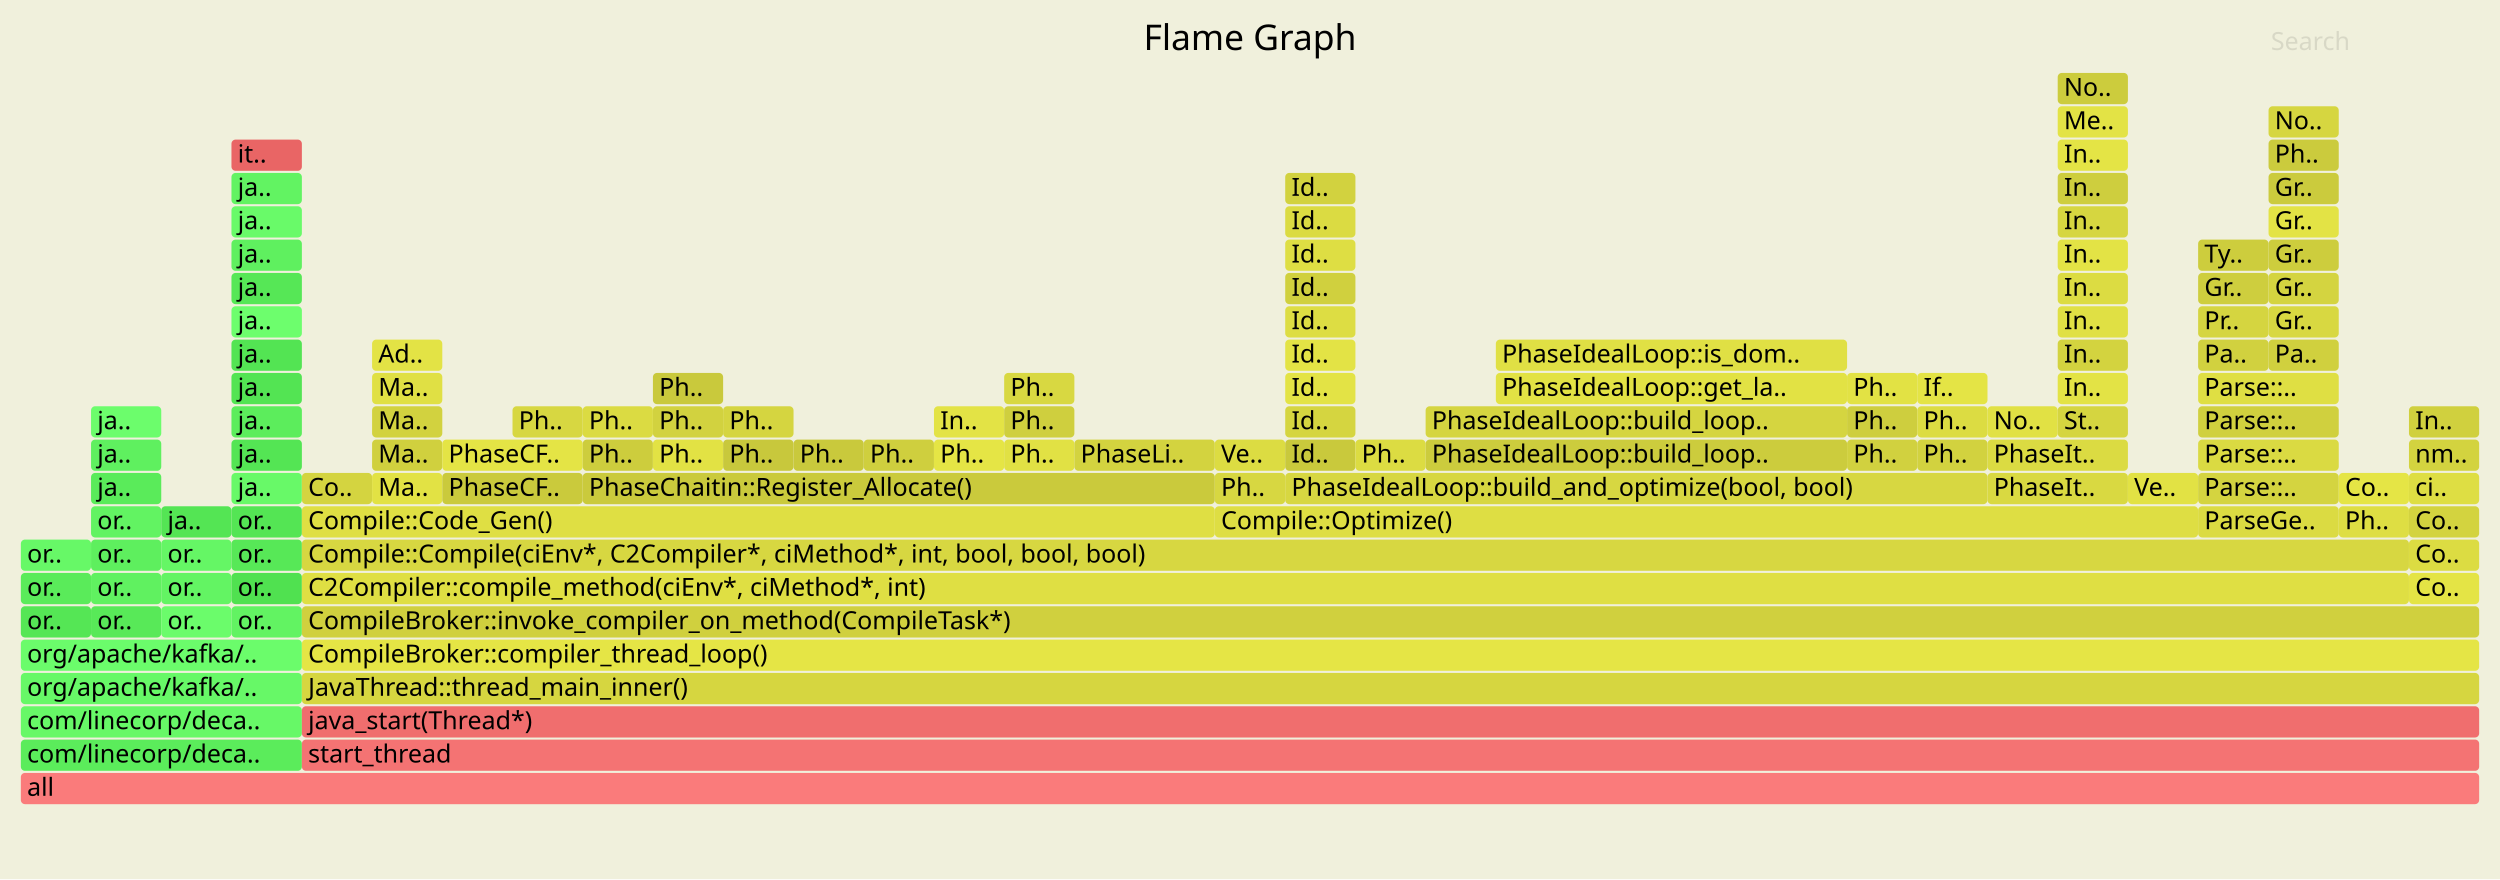
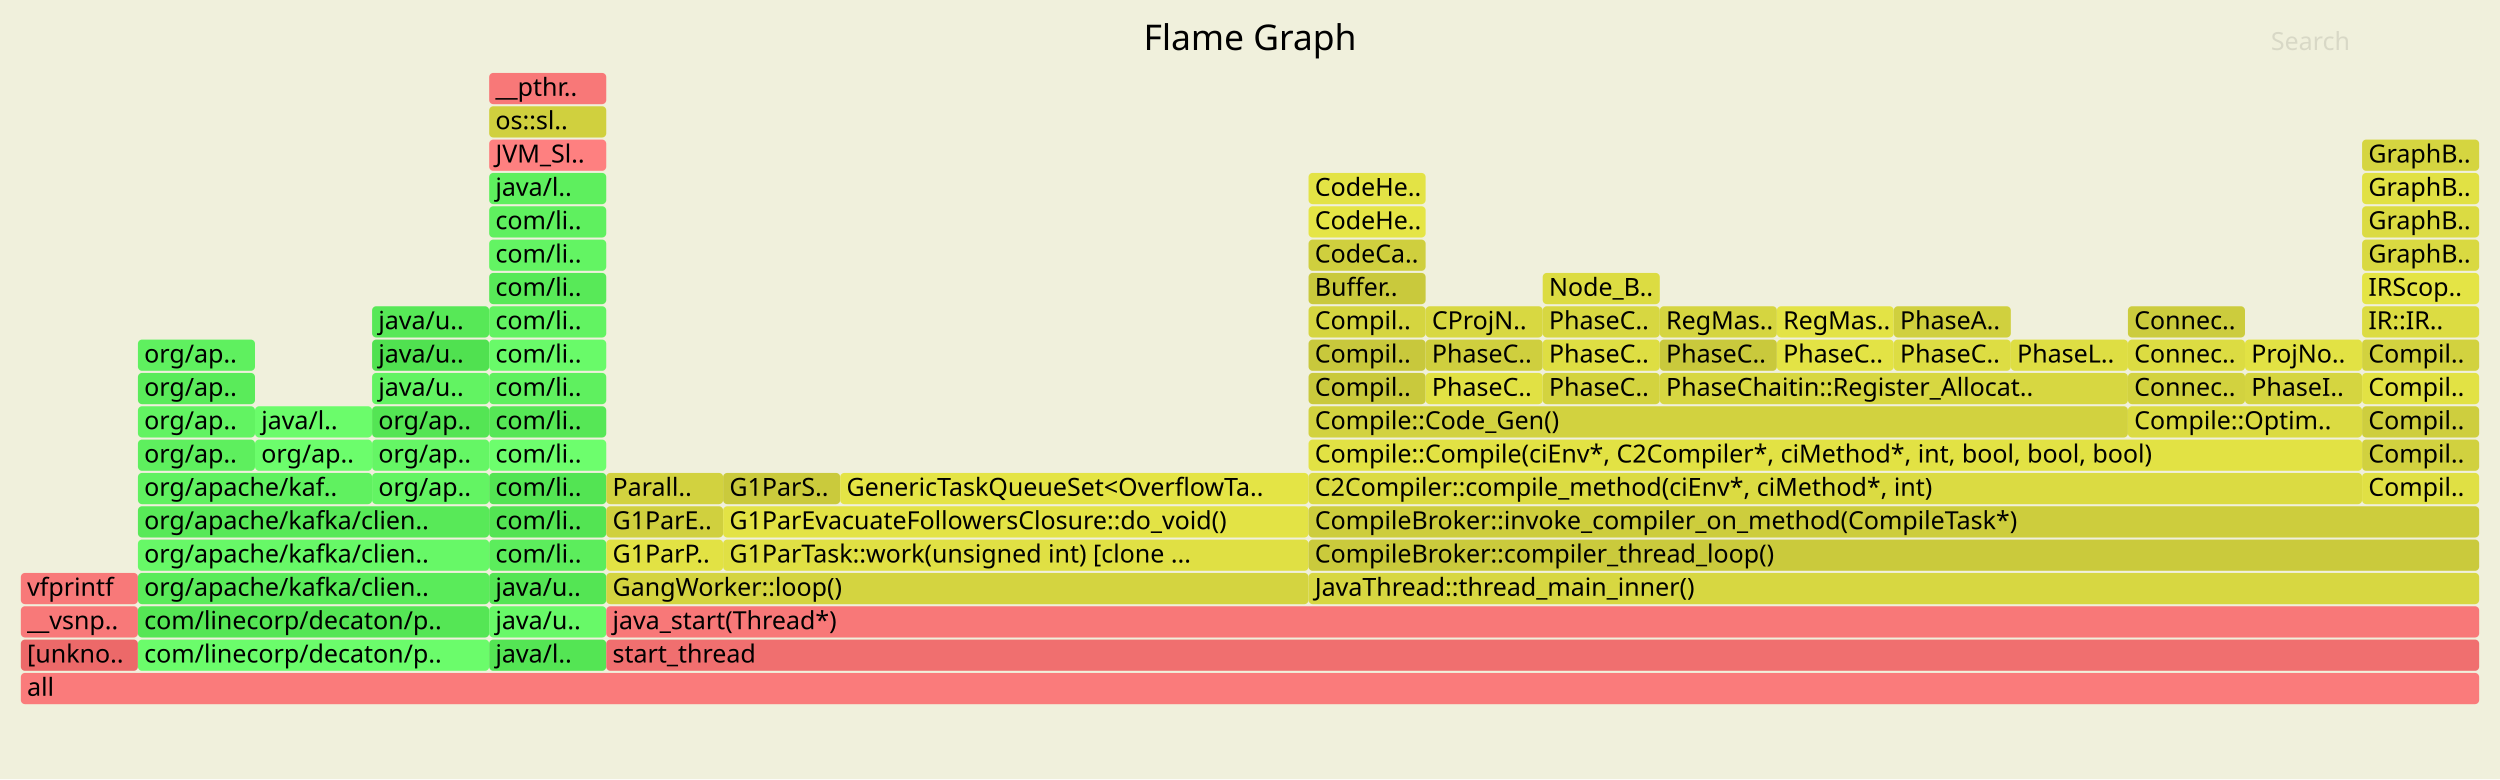
- <svg xmlns="http://www.w3.org/2000/svg" version="1.1" width="1200" height="422" viewBox="0 0 1200 422">
+ <svg xmlns="http://www.w3.org/2000/svg" version="1.1" width="1200" height="374" viewBox="0 0 1200 374">
  <style type="text/css">
	text { font-family:Verdana; font-size:12px; fill:rgb(0,0,0); }
	#search { opacity:0.1; cursor:pointer; }
	#search:hover, #search.show { opacity:1; }
	#subtitle { text-anchor:middle; font-color:rgb(160,160,160); }
	#title { text-anchor:middle; font-size:17px}
	#unzoom { cursor:pointer; }
	#frames &gt; *:hover { stroke:black; stroke-width:0.5; cursor:pointer; }
	.hide { display:none; }
	.parent { opacity:0.5; }
</style>
  <rect x="0" y="0" width="100%" height="100%" fill="rgb(240,240,220)" />
  <text id="title" x="600" y="24">Flame Graph</text>
-   <text id="details" x="10" y="405"> </text>
+   <text id="details" x="10" y="357"> </text>
  <text id="unzoom" x="10" y="24" class="hide">Reset Zoom</text>
  <text id="search" x="1090" y="24">Search</text>
-   <text id="matched" x="1090" y="405"> </text>
+   <text id="matched" x="1090" y="357"> </text>
  <g id="frames">
    <g>
-       <rect x="10.0" y="371.0" width="1180.0" height="15" fill="#fa7b7b" rx="2" ry="2" />
-       <text x="13.0" y="382.0">all</text>
-     </g>
-     <g>
-       <rect x="10.0" y="355.0" width="134.9" height="15" fill="#5bec5b" rx="2" ry="2" />
-       <text x="13.0" y="366.0">com/linecorp/deca..</text>
-     </g>
-     <g>
-       <rect x="10.0" y="339.0" width="134.9" height="15" fill="#67f867" rx="2" ry="2" />
-       <text x="13.0" y="350.0">com/linecorp/deca..</text>
-     </g>
-     <g>
-       <rect x="10.0" y="323.0" width="134.9" height="15" fill="#67f867" rx="2" ry="2" />
-       <text x="13.0" y="334.0">org/apache/kafka/..</text>
-     </g>
-     <g>
-       <rect x="10.0" y="307.0" width="134.9" height="15" fill="#6bfc6b" rx="2" ry="2" />
-       <text x="13.0" y="318.0">org/apache/kafka/..</text>
-     </g>
-     <g>
-       <rect x="10.0" y="291.0" width="33.7" height="15" fill="#55e655" rx="2" ry="2" />
-       <text x="13.0" y="302.0">or..</text>
-     </g>
-     <g>
-       <rect x="10.0" y="275.0" width="33.7" height="15" fill="#5aeb5a" rx="2" ry="2" />
-       <text x="13.0" y="286.0">or..</text>
-     </g>
-     <g>
-       <rect x="10.0" y="259.0" width="33.7" height="15" fill="#67f867" rx="2" ry="2" />
-       <text x="13.0" y="270.0">or..</text>
-     </g>
-     <g>
-       <rect x="43.7" y="291.0" width="33.7" height="15" fill="#58e958" rx="2" ry="2" />
-       <text x="46.7" y="302.0">or..</text>
-     </g>
-     <g>
-       <rect x="43.7" y="275.0" width="33.7" height="15" fill="#60f160" rx="2" ry="2" />
-       <text x="46.7" y="286.0">or..</text>
-     </g>
-     <g>
-       <rect x="43.7" y="259.0" width="33.7" height="15" fill="#5eef5e" rx="2" ry="2" />
-       <text x="46.7" y="270.0">or..</text>
-     </g>
-     <g>
-       <rect x="43.7" y="243.0" width="33.7" height="15" fill="#62f362" rx="2" ry="2" />
-       <text x="46.7" y="254.0">or..</text>
-     </g>
-     <g>
-       <rect x="43.7" y="227.0" width="33.7" height="15" fill="#5aeb5a" rx="2" ry="2" />
-       <text x="46.7" y="238.0">ja..</text>
-     </g>
-     <g>
-       <rect x="43.7" y="211.0" width="33.7" height="15" fill="#5ff05f" rx="2" ry="2" />
-       <text x="46.7" y="222.0">ja..</text>
-     </g>
-     <g>
-       <rect x="43.7" y="195.0" width="33.7" height="15" fill="#6cfd6c" rx="2" ry="2" />
-       <text x="46.7" y="206.0">ja..</text>
-     </g>
-     <g>
-       <rect x="77.4" y="291.0" width="33.7" height="15" fill="#6bfc6b" rx="2" ry="2" />
-       <text x="80.4" y="302.0">or..</text>
-     </g>
-     <g>
-       <rect x="77.4" y="275.0" width="33.7" height="15" fill="#63f463" rx="2" ry="2" />
-       <text x="80.4" y="286.0">or..</text>
-     </g>
-     <g>
-       <rect x="77.4" y="259.0" width="33.7" height="15" fill="#65f665" rx="2" ry="2" />
-       <text x="80.4" y="270.0">or..</text>
-     </g>
-     <g>
-       <rect x="77.4" y="243.0" width="33.7" height="15" fill="#54e554" rx="2" ry="2" />
-       <text x="80.4" y="254.0">ja..</text>
-     </g>
-     <g>
-       <rect x="111.1" y="291.0" width="33.8" height="15" fill="#62f362" rx="2" ry="2" />
-       <text x="114.1" y="302.0">or..</text>
-     </g>
-     <g>
-       <rect x="111.1" y="275.0" width="33.8" height="15" fill="#50e150" rx="2" ry="2" />
-       <text x="114.1" y="286.0">or..</text>
-     </g>
-     <g>
-       <rect x="111.1" y="259.0" width="33.8" height="15" fill="#57e857" rx="2" ry="2" />
-       <text x="114.1" y="270.0">or..</text>
-     </g>
-     <g>
-       <rect x="111.1" y="243.0" width="33.8" height="15" fill="#54e554" rx="2" ry="2" />
-       <text x="114.1" y="254.0">or..</text>
-     </g>
-     <g>
-       <rect x="111.1" y="227.0" width="33.8" height="15" fill="#68f968" rx="2" ry="2" />
-       <text x="114.1" y="238.0">ja..</text>
-     </g>
-     <g>
-       <rect x="111.1" y="211.0" width="33.8" height="15" fill="#54e554" rx="2" ry="2" />
-       <text x="114.1" y="222.0">ja..</text>
-     </g>
-     <g>
-       <rect x="111.1" y="195.0" width="33.8" height="15" fill="#5ced5c" rx="2" ry="2" />
-       <text x="114.1" y="206.0">ja..</text>
-     </g>
-     <g>
-       <rect x="111.1" y="179.0" width="33.8" height="15" fill="#53e453" rx="2" ry="2" />
-       <text x="114.1" y="190.0">ja..</text>
-     </g>
-     <g>
-       <rect x="111.1" y="163.0" width="33.8" height="15" fill="#53e453" rx="2" ry="2" />
-       <text x="114.1" y="174.0">ja..</text>
-     </g>
-     <g>
-       <rect x="111.1" y="147.0" width="33.8" height="15" fill="#6dfe6d" rx="2" ry="2" />
-       <text x="114.1" y="158.0">ja..</text>
-     </g>
-     <g>
-       <rect x="111.1" y="131.0" width="33.8" height="15" fill="#56e756" rx="2" ry="2" />
-       <text x="114.1" y="142.0">ja..</text>
-     </g>
-     <g>
-       <rect x="111.1" y="115.0" width="33.8" height="15" fill="#5ff05f" rx="2" ry="2" />
-       <text x="114.1" y="126.0">ja..</text>
-     </g>
-     <g>
-       <rect x="111.1" y="99.0" width="33.8" height="15" fill="#69fa69" rx="2" ry="2" />
-       <text x="114.1" y="110.0">ja..</text>
-     </g>
-     <g>
-       <rect x="111.1" y="83.0" width="33.8" height="15" fill="#62f362" rx="2" ry="2" />
-       <text x="114.1" y="94.0">ja..</text>
-     </g>
-     <g>
-       <rect x="111.1" y="67.0" width="33.8" height="15" fill="#e96565" rx="2" ry="2" />
-       <text x="114.1" y="78.0">it..</text>
-     </g>
-     <g>
-       <rect x="144.9" y="355.0" width="1045.1" height="15" fill="#f47373" rx="2" ry="2" />
-       <text x="147.9" y="366.0">start_thread</text>
-     </g>
-     <g>
-       <rect x="144.9" y="339.0" width="1045.1" height="15" fill="#f06e6e" rx="2" ry="2" />
-       <text x="147.9" y="350.0">java_start(Thread*)</text>
-     </g>
-     <g>
-       <rect x="144.9" y="323.0" width="1045.1" height="15" fill="#d6d640" rx="2" ry="2" />
-       <text x="147.9" y="334.0">JavaThread::thread_main_inner()</text>
-     </g>
-     <g>
-       <rect x="144.9" y="307.0" width="1045.1" height="15" fill="#e5e545" rx="2" ry="2" />
-       <text x="147.9" y="318.0">CompileBroker::compiler_thread_loop()</text>
-     </g>
-     <g>
-       <rect x="144.9" y="291.0" width="1045.1" height="15" fill="#d0d03e" rx="2" ry="2" />
-       <text x="147.9" y="302.0">CompileBroker::invoke_compiler_on_method(CompileTask*)</text>
-     </g>
-     <g>
-       <rect x="144.9" y="275.0" width="1011.4" height="15" fill="#dfdf43" rx="2" ry="2" />
-       <text x="147.9" y="286.0">C2Compiler::compile_method(ciEnv*, ciMethod*, int)</text>
-     </g>
-     <g>
-       <rect x="144.9" y="259.0" width="1011.4" height="15" fill="#d7d741" rx="2" ry="2" />
-       <text x="147.9" y="270.0">Compile::Compile(ciEnv*, C2Compiler*, ciMethod*, int, bool, bool, bool)</text>
-     </g>
-     <g>
-       <rect x="144.9" y="243.0" width="438.2" height="15" fill="#dfdf43" rx="2" ry="2" />
-       <text x="147.9" y="254.0">Compile::Code_Gen()</text>
-     </g>
-     <g>
-       <rect x="144.9" y="227.0" width="33.7" height="15" fill="#d4d440" rx="2" ry="2" />
-       <text x="147.9" y="238.0">Co..</text>
-     </g>
-     <g>
-       <rect x="178.6" y="227.0" width="33.7" height="15" fill="#e2e244" rx="2" ry="2" />
-       <text x="181.6" y="238.0">Ma..</text>
-     </g>
-     <g>
-       <rect x="178.6" y="211.0" width="33.7" height="15" fill="#d0d03e" rx="2" ry="2" />
-       <text x="181.6" y="222.0">Ma..</text>
-     </g>
-     <g>
-       <rect x="178.6" y="195.0" width="33.7" height="15" fill="#d2d23f" rx="2" ry="2" />
-       <text x="181.6" y="206.0">Ma..</text>
-     </g>
-     <g>
-       <rect x="178.6" y="179.0" width="33.7" height="15" fill="#e0e044" rx="2" ry="2" />
-       <text x="181.6" y="190.0">Ma..</text>
-     </g>
-     <g>
-       <rect x="178.6" y="163.0" width="33.7" height="15" fill="#e3e345" rx="2" ry="2" />
-       <text x="181.6" y="174.0">Ad..</text>
-     </g>
-     <g>
-       <rect x="212.3" y="227.0" width="67.4" height="15" fill="#caca3c" rx="2" ry="2" />
-       <text x="215.3" y="238.0">PhaseCF..</text>
-     </g>
-     <g>
-       <rect x="212.3" y="211.0" width="67.4" height="15" fill="#e4e445" rx="2" ry="2" />
-       <text x="215.3" y="222.0">PhaseCF..</text>
-     </g>
-     <g>
-       <rect x="246.0" y="195.0" width="33.7" height="15" fill="#d7d741" rx="2" ry="2" />
-       <text x="249.0" y="206.0">Ph..</text>
-     </g>
-     <g>
-       <rect x="279.7" y="227.0" width="303.4" height="15" fill="#caca3c" rx="2" ry="2" />
-       <text x="282.7" y="238.0">PhaseChaitin::Register_Allocate()</text>
-     </g>
-     <g>
-       <rect x="279.7" y="211.0" width="33.7" height="15" fill="#cdcd3d" rx="2" ry="2" />
-       <text x="282.7" y="222.0">Ph..</text>
-     </g>
-     <g>
-       <rect x="279.7" y="195.0" width="33.7" height="15" fill="#dbdb42" rx="2" ry="2" />
-       <text x="282.7" y="206.0">Ph..</text>
-     </g>
-     <g>
-       <rect x="313.4" y="211.0" width="33.7" height="15" fill="#e2e244" rx="2" ry="2" />
-       <text x="316.4" y="222.0">Ph..</text>
-     </g>
-     <g>
-       <rect x="313.4" y="195.0" width="33.7" height="15" fill="#d2d23f" rx="2" ry="2" />
-       <text x="316.4" y="206.0">Ph..</text>
-     </g>
-     <g>
-       <rect x="313.4" y="179.0" width="33.7" height="15" fill="#c9c93c" rx="2" ry="2" />
-       <text x="316.4" y="190.0">Ph..</text>
-     </g>
-     <g>
-       <rect x="347.1" y="211.0" width="33.8" height="15" fill="#c8c83c" rx="2" ry="2" />
-       <text x="350.1" y="222.0">Ph..</text>
-     </g>
-     <g>
-       <rect x="347.1" y="195.0" width="33.8" height="15" fill="#d5d540" rx="2" ry="2" />
-       <text x="350.1" y="206.0">Ph..</text>
-     </g>
-     <g>
-       <rect x="380.9" y="211.0" width="33.7" height="15" fill="#c9c93c" rx="2" ry="2" />
-       <text x="383.9" y="222.0">Ph..</text>
-     </g>
-     <g>
-       <rect x="414.6" y="211.0" width="33.7" height="15" fill="#cfcf3e" rx="2" ry="2" />
-       <text x="417.6" y="222.0">Ph..</text>
-     </g>
-     <g>
-       <rect x="448.3" y="211.0" width="33.7" height="15" fill="#e5e545" rx="2" ry="2" />
-       <text x="451.3" y="222.0">Ph..</text>
-     </g>
-     <g>
-       <rect x="448.3" y="195.0" width="33.7" height="15" fill="#e3e345" rx="2" ry="2" />
-       <text x="451.3" y="206.0">In..</text>
-     </g>
-     <g>
-       <rect x="482.0" y="211.0" width="33.7" height="15" fill="#e1e144" rx="2" ry="2" />
-       <text x="485.0" y="222.0">Ph..</text>
-     </g>
-     <g>
-       <rect x="482.0" y="195.0" width="33.7" height="15" fill="#cfcf3e" rx="2" ry="2" />
-       <text x="485.0" y="206.0">Ph..</text>
-     </g>
-     <g>
-       <rect x="482.0" y="179.0" width="33.7" height="15" fill="#d8d841" rx="2" ry="2" />
-       <text x="485.0" y="190.0">Ph..</text>
-     </g>
-     <g>
-       <rect x="515.7" y="211.0" width="67.4" height="15" fill="#d3d33f" rx="2" ry="2" />
-       <text x="518.7" y="222.0">PhaseLi..</text>
-     </g>
-     <g>
-       <rect x="583.1" y="243.0" width="472.0" height="15" fill="#dede43" rx="2" ry="2" />
-       <text x="586.1" y="254.0">Compile::Optimize()</text>
-     </g>
-     <g>
-       <rect x="583.1" y="227.0" width="33.8" height="15" fill="#d7d741" rx="2" ry="2" />
-       <text x="586.1" y="238.0">Ph..</text>
-     </g>
-     <g>
-       <rect x="583.1" y="211.0" width="33.8" height="15" fill="#dcdc42" rx="2" ry="2" />
-       <text x="586.1" y="222.0">Ve..</text>
-     </g>
-     <g>
-       <rect x="616.9" y="227.0" width="337.1" height="15" fill="#d7d741" rx="2" ry="2" />
-       <text x="619.9" y="238.0">PhaseIdealLoop::build_and_optimize(bool, bool)</text>
-     </g>
-     <g>
-       <rect x="616.9" y="211.0" width="33.7" height="15" fill="#c9c93c" rx="2" ry="2" />
-       <text x="619.9" y="222.0">Id..</text>
-     </g>
-     <g>
-       <rect x="616.9" y="195.0" width="33.7" height="15" fill="#d5d540" rx="2" ry="2" />
-       <text x="619.9" y="206.0">Id..</text>
-     </g>
-     <g>
-       <rect x="616.9" y="179.0" width="33.7" height="15" fill="#e3e345" rx="2" ry="2" />
-       <text x="619.9" y="190.0">Id..</text>
-     </g>
-     <g>
-       <rect x="616.9" y="163.0" width="33.7" height="15" fill="#e3e345" rx="2" ry="2" />
-       <text x="619.9" y="174.0">Id..</text>
-     </g>
-     <g>
-       <rect x="616.9" y="147.0" width="33.7" height="15" fill="#dddd43" rx="2" ry="2" />
-       <text x="619.9" y="158.0">Id..</text>
-     </g>
-     <g>
-       <rect x="616.9" y="131.0" width="33.7" height="15" fill="#d0d03e" rx="2" ry="2" />
-       <text x="619.9" y="142.0">Id..</text>
-     </g>
-     <g>
-       <rect x="616.9" y="115.0" width="33.7" height="15" fill="#dede43" rx="2" ry="2" />
-       <text x="619.9" y="126.0">Id..</text>
-     </g>
-     <g>
-       <rect x="616.9" y="99.0" width="33.7" height="15" fill="#dbdb42" rx="2" ry="2" />
-       <text x="619.9" y="110.0">Id..</text>
-     </g>
-     <g>
-       <rect x="616.9" y="83.0" width="33.7" height="15" fill="#d2d23f" rx="2" ry="2" />
-       <text x="619.9" y="94.0">Id..</text>
-     </g>
-     <g>
-       <rect x="650.6" y="211.0" width="33.7" height="15" fill="#dcdc42" rx="2" ry="2" />
-       <text x="653.6" y="222.0">Ph..</text>
-     </g>
-     <g>
-       <rect x="684.3" y="211.0" width="202.3" height="15" fill="#cccc3d" rx="2" ry="2" />
-       <text x="687.3" y="222.0">PhaseIdealLoop::build_loop..</text>
-     </g>
-     <g>
-       <rect x="684.3" y="195.0" width="202.3" height="15" fill="#d5d540" rx="2" ry="2" />
-       <text x="687.3" y="206.0">PhaseIdealLoop::build_loop..</text>
-     </g>
-     <g>
-       <rect x="718.0" y="179.0" width="168.6" height="15" fill="#e2e244" rx="2" ry="2" />
-       <text x="721.0" y="190.0">PhaseIdealLoop::get_la..</text>
-     </g>
-     <g>
-       <rect x="718.0" y="163.0" width="168.6" height="15" fill="#e0e044" rx="2" ry="2" />
-       <text x="721.0" y="174.0">PhaseIdealLoop::is_dom..</text>
-     </g>
-     <g>
-       <rect x="886.6" y="211.0" width="33.7" height="15" fill="#d1d13f" rx="2" ry="2" />
-       <text x="889.6" y="222.0">Ph..</text>
-     </g>
-     <g>
-       <rect x="886.6" y="195.0" width="33.7" height="15" fill="#cece3e" rx="2" ry="2" />
-       <text x="889.6" y="206.0">Ph..</text>
-     </g>
-     <g>
-       <rect x="886.6" y="179.0" width="33.7" height="15" fill="#e2e244" rx="2" ry="2" />
-       <text x="889.6" y="190.0">Ph..</text>
-     </g>
-     <g>
-       <rect x="920.3" y="211.0" width="33.7" height="15" fill="#d2d23f" rx="2" ry="2" />
-       <text x="923.3" y="222.0">Ph..</text>
-     </g>
-     <g>
-       <rect x="920.3" y="195.0" width="33.7" height="15" fill="#dcdc42" rx="2" ry="2" />
-       <text x="923.3" y="206.0">Ph..</text>
-     </g>
-     <g>
-       <rect x="920.3" y="179.0" width="33.7" height="15" fill="#e4e445" rx="2" ry="2" />
-       <text x="923.3" y="190.0">If..</text>
-     </g>
-     <g>
-       <rect x="954.0" y="227.0" width="67.4" height="15" fill="#d9d941" rx="2" ry="2" />
-       <text x="957.0" y="238.0">PhaseIt..</text>
-     </g>
-     <g>
-       <rect x="954.0" y="211.0" width="67.4" height="15" fill="#dbdb42" rx="2" ry="2" />
-       <text x="957.0" y="222.0">PhaseIt..</text>
-     </g>
-     <g>
-       <rect x="954.0" y="195.0" width="33.7" height="15" fill="#e1e144" rx="2" ry="2" />
-       <text x="957.0" y="206.0">No..</text>
-     </g>
-     <g>
-       <rect x="987.7" y="195.0" width="33.7" height="15" fill="#d5d540" rx="2" ry="2" />
-       <text x="990.7" y="206.0">St..</text>
-     </g>
-     <g>
-       <rect x="987.7" y="179.0" width="33.7" height="15" fill="#e3e345" rx="2" ry="2" />
-       <text x="990.7" y="190.0">In..</text>
-     </g>
-     <g>
-       <rect x="987.7" y="163.0" width="33.7" height="15" fill="#d3d33f" rx="2" ry="2" />
-       <text x="990.7" y="174.0">In..</text>
-     </g>
-     <g>
-       <rect x="987.7" y="147.0" width="33.7" height="15" fill="#e0e044" rx="2" ry="2" />
-       <text x="990.7" y="158.0">In..</text>
-     </g>
-     <g>
-       <rect x="987.7" y="131.0" width="33.7" height="15" fill="#dcdc42" rx="2" ry="2" />
-       <text x="990.7" y="142.0">In..</text>
-     </g>
-     <g>
-       <rect x="987.7" y="115.0" width="33.7" height="15" fill="#e3e345" rx="2" ry="2" />
-       <text x="990.7" y="126.0">In..</text>
-     </g>
-     <g>
-       <rect x="987.7" y="99.0" width="33.7" height="15" fill="#d6d640" rx="2" ry="2" />
-       <text x="990.7" y="110.0">In..</text>
-     </g>
-     <g>
-       <rect x="987.7" y="83.0" width="33.7" height="15" fill="#cece3e" rx="2" ry="2" />
-       <text x="990.7" y="94.0">In..</text>
-     </g>
-     <g>
-       <rect x="987.7" y="67.0" width="33.7" height="15" fill="#e4e445" rx="2" ry="2" />
-       <text x="990.7" y="78.0">In..</text>
-     </g>
-     <g>
-       <rect x="987.7" y="51.0" width="33.7" height="15" fill="#e3e345" rx="2" ry="2" />
-       <text x="990.7" y="62.0">Me..</text>
-     </g>
-     <g>
-       <rect x="987.7" y="35.0" width="33.7" height="15" fill="#cccc3d" rx="2" ry="2" />
-       <text x="990.7" y="46.0">No..</text>
-     </g>
-     <g>
-       <rect x="1021.4" y="227.0" width="33.7" height="15" fill="#e2e244" rx="2" ry="2" />
-       <text x="1024.4" y="238.0">Ve..</text>
-     </g>
-     <g>
-       <rect x="1055.1" y="243.0" width="67.5" height="15" fill="#dbdb42" rx="2" ry="2" />
-       <text x="1058.1" y="254.0">ParseGe..</text>
-     </g>
-     <g>
-       <rect x="1055.1" y="227.0" width="67.5" height="15" fill="#d4d440" rx="2" ry="2" />
-       <text x="1058.1" y="238.0">Parse::..</text>
-     </g>
-     <g>
-       <rect x="1055.1" y="211.0" width="67.5" height="15" fill="#dada42" rx="2" ry="2" />
-       <text x="1058.1" y="222.0">Parse::..</text>
-     </g>
-     <g>
-       <rect x="1055.1" y="195.0" width="67.5" height="15" fill="#d0d03e" rx="2" ry="2" />
-       <text x="1058.1" y="206.0">Parse::..</text>
-     </g>
-     <g>
-       <rect x="1055.1" y="179.0" width="67.5" height="15" fill="#dfdf43" rx="2" ry="2" />
-       <text x="1058.1" y="190.0">Parse::..</text>
-     </g>
-     <g>
-       <rect x="1055.1" y="163.0" width="33.8" height="15" fill="#d1d13f" rx="2" ry="2" />
-       <text x="1058.1" y="174.0">Pa..</text>
-     </g>
-     <g>
-       <rect x="1055.1" y="147.0" width="33.8" height="15" fill="#d5d540" rx="2" ry="2" />
-       <text x="1058.1" y="158.0">Pr..</text>
-     </g>
-     <g>
-       <rect x="1055.1" y="131.0" width="33.8" height="15" fill="#cece3e" rx="2" ry="2" />
-       <text x="1058.1" y="142.0">Gr..</text>
-     </g>
-     <g>
-       <rect x="1055.1" y="115.0" width="33.8" height="15" fill="#cdcd3d" rx="2" ry="2" />
-       <text x="1058.1" y="126.0">Ty..</text>
-     </g>
-     <g>
-       <rect x="1088.9" y="163.0" width="33.7" height="15" fill="#d0d03e" rx="2" ry="2" />
-       <text x="1091.9" y="174.0">Pa..</text>
-     </g>
-     <g>
-       <rect x="1088.9" y="147.0" width="33.7" height="15" fill="#d8d841" rx="2" ry="2" />
-       <text x="1091.9" y="158.0">Gr..</text>
-     </g>
-     <g>
-       <rect x="1088.9" y="131.0" width="33.7" height="15" fill="#d4d440" rx="2" ry="2" />
-       <text x="1091.9" y="142.0">Gr..</text>
-     </g>
-     <g>
-       <rect x="1088.9" y="115.0" width="33.7" height="15" fill="#cdcd3d" rx="2" ry="2" />
-       <text x="1091.9" y="126.0">Gr..</text>
-     </g>
-     <g>
-       <rect x="1088.9" y="99.0" width="33.7" height="15" fill="#e3e345" rx="2" ry="2" />
-       <text x="1091.9" y="110.0">Gr..</text>
-     </g>
-     <g>
-       <rect x="1088.9" y="83.0" width="33.7" height="15" fill="#cbcb3d" rx="2" ry="2" />
-       <text x="1091.9" y="94.0">Gr..</text>
-     </g>
-     <g>
-       <rect x="1088.9" y="67.0" width="33.7" height="15" fill="#cbcb3d" rx="2" ry="2" />
-       <text x="1091.9" y="78.0">Ph..</text>
-     </g>
-     <g>
-       <rect x="1088.9" y="51.0" width="33.7" height="15" fill="#d6d640" rx="2" ry="2" />
-       <text x="1091.9" y="62.0">No..</text>
-     </g>
-     <g>
-       <rect x="1122.6" y="243.0" width="33.7" height="15" fill="#dede43" rx="2" ry="2" />
-       <text x="1125.6" y="254.0">Ph..</text>
-     </g>
-     <g>
-       <rect x="1122.6" y="227.0" width="33.7" height="15" fill="#e5e545" rx="2" ry="2" />
-       <text x="1125.6" y="238.0">Co..</text>
-     </g>
-     <g>
-       <rect x="1156.3" y="275.0" width="33.7" height="15" fill="#e4e445" rx="2" ry="2" />
-       <text x="1159.3" y="286.0">Co..</text>
-     </g>
-     <g>
-       <rect x="1156.3" y="259.0" width="33.7" height="15" fill="#dcdc42" rx="2" ry="2" />
-       <text x="1159.3" y="270.0">Co..</text>
-     </g>
-     <g>
-       <rect x="1156.3" y="243.0" width="33.7" height="15" fill="#d3d33f" rx="2" ry="2" />
-       <text x="1159.3" y="254.0">Co..</text>
-     </g>
-     <g>
-       <rect x="1156.3" y="227.0" width="33.7" height="15" fill="#dede43" rx="2" ry="2" />
-       <text x="1159.3" y="238.0">ci..</text>
-     </g>
-     <g>
-       <rect x="1156.3" y="211.0" width="33.7" height="15" fill="#d3d33f" rx="2" ry="2" />
-       <text x="1159.3" y="222.0">nm..</text>
-     </g>
-     <g>
-       <rect x="1156.3" y="195.0" width="33.7" height="15" fill="#d0d03e" rx="2" ry="2" />
-       <text x="1159.3" y="206.0">In..</text>
+       <rect x="10.0" y="323.0" width="1180.0" height="15" fill="#fa7b7b" rx="2" ry="2" />
+       <text x="13.0" y="334.0">all</text>
+     </g>
+     <g>
+       <rect x="10.0" y="307.0" width="56.2" height="15" fill="#ec6969" rx="2" ry="2" />
+       <text x="13.0" y="318.0">[unkno..</text>
+     </g>
+     <g>
+       <rect x="10.0" y="291.0" width="56.2" height="15" fill="#f87979" rx="2" ry="2" />
+       <text x="13.0" y="302.0">__vsnp..</text>
+     </g>
+     <g>
+       <rect x="10.0" y="275.0" width="56.2" height="15" fill="#f87979" rx="2" ry="2" />
+       <text x="13.0" y="286.0">vfprintf</text>
+     </g>
+     <g>
+       <rect x="66.2" y="307.0" width="168.6" height="15" fill="#6bfc6b" rx="2" ry="2" />
+       <text x="69.2" y="318.0">com/linecorp/decaton/p..</text>
+     </g>
+     <g>
+       <rect x="66.2" y="291.0" width="168.6" height="15" fill="#55e655" rx="2" ry="2" />
+       <text x="69.2" y="302.0">com/linecorp/decaton/p..</text>
+     </g>
+     <g>
+       <rect x="66.2" y="275.0" width="168.6" height="15" fill="#5aeb5a" rx="2" ry="2" />
+       <text x="69.2" y="286.0">org/apache/kafka/clien..</text>
+     </g>
+     <g>
+       <rect x="66.2" y="259.0" width="168.6" height="15" fill="#67f867" rx="2" ry="2" />
+       <text x="69.2" y="270.0">org/apache/kafka/clien..</text>
+     </g>
+     <g>
+       <rect x="66.2" y="243.0" width="168.6" height="15" fill="#58e958" rx="2" ry="2" />
+       <text x="69.2" y="254.0">org/apache/kafka/clien..</text>
+     </g>
+     <g>
+       <rect x="66.2" y="227.0" width="112.4" height="15" fill="#60f160" rx="2" ry="2" />
+       <text x="69.2" y="238.0">org/apache/kaf..</text>
+     </g>
+     <g>
+       <rect x="66.2" y="211.0" width="56.2" height="15" fill="#5eef5e" rx="2" ry="2" />
+       <text x="69.2" y="222.0">org/ap..</text>
+     </g>
+     <g>
+       <rect x="66.2" y="195.0" width="56.2" height="15" fill="#62f362" rx="2" ry="2" />
+       <text x="69.2" y="206.0">org/ap..</text>
+     </g>
+     <g>
+       <rect x="66.2" y="179.0" width="56.2" height="15" fill="#5aeb5a" rx="2" ry="2" />
+       <text x="69.2" y="190.0">org/ap..</text>
+     </g>
+     <g>
+       <rect x="66.2" y="163.0" width="56.2" height="15" fill="#5ff05f" rx="2" ry="2" />
+       <text x="69.2" y="174.0">org/ap..</text>
+     </g>
+     <g>
+       <rect x="122.4" y="211.0" width="56.2" height="15" fill="#6cfd6c" rx="2" ry="2" />
+       <text x="125.4" y="222.0">org/ap..</text>
+     </g>
+     <g>
+       <rect x="122.4" y="195.0" width="56.2" height="15" fill="#6bfc6b" rx="2" ry="2" />
+       <text x="125.4" y="206.0">java/l..</text>
+     </g>
+     <g>
+       <rect x="178.6" y="227.0" width="56.2" height="15" fill="#63f463" rx="2" ry="2" />
+       <text x="181.6" y="238.0">org/ap..</text>
+     </g>
+     <g>
+       <rect x="178.6" y="211.0" width="56.2" height="15" fill="#65f665" rx="2" ry="2" />
+       <text x="181.6" y="222.0">org/ap..</text>
+     </g>
+     <g>
+       <rect x="178.6" y="195.0" width="56.2" height="15" fill="#54e554" rx="2" ry="2" />
+       <text x="181.6" y="206.0">org/ap..</text>
+     </g>
+     <g>
+       <rect x="178.6" y="179.0" width="56.2" height="15" fill="#62f362" rx="2" ry="2" />
+       <text x="181.6" y="190.0">java/u..</text>
+     </g>
+     <g>
+       <rect x="178.6" y="163.0" width="56.2" height="15" fill="#50e150" rx="2" ry="2" />
+       <text x="181.6" y="174.0">java/u..</text>
+     </g>
+     <g>
+       <rect x="178.6" y="147.0" width="56.2" height="15" fill="#57e857" rx="2" ry="2" />
+       <text x="181.6" y="158.0">java/u..</text>
+     </g>
+     <g>
+       <rect x="234.8" y="307.0" width="56.2" height="15" fill="#54e554" rx="2" ry="2" />
+       <text x="237.8" y="318.0">java/l..</text>
+     </g>
+     <g>
+       <rect x="234.8" y="291.0" width="56.2" height="15" fill="#68f968" rx="2" ry="2" />
+       <text x="237.8" y="302.0">java/u..</text>
+     </g>
+     <g>
+       <rect x="234.8" y="275.0" width="56.2" height="15" fill="#54e554" rx="2" ry="2" />
+       <text x="237.8" y="286.0">java/u..</text>
+     </g>
+     <g>
+       <rect x="234.8" y="259.0" width="56.2" height="15" fill="#5ced5c" rx="2" ry="2" />
+       <text x="237.8" y="270.0">com/li..</text>
+     </g>
+     <g>
+       <rect x="234.8" y="243.0" width="56.2" height="15" fill="#53e453" rx="2" ry="2" />
+       <text x="237.8" y="254.0">com/li..</text>
+     </g>
+     <g>
+       <rect x="234.8" y="227.0" width="56.2" height="15" fill="#53e453" rx="2" ry="2" />
+       <text x="237.8" y="238.0">com/li..</text>
+     </g>
+     <g>
+       <rect x="234.8" y="211.0" width="56.2" height="15" fill="#6dfe6d" rx="2" ry="2" />
+       <text x="237.8" y="222.0">com/li..</text>
+     </g>
+     <g>
+       <rect x="234.8" y="195.0" width="56.2" height="15" fill="#56e756" rx="2" ry="2" />
+       <text x="237.8" y="206.0">com/li..</text>
+     </g>
+     <g>
+       <rect x="234.8" y="179.0" width="56.2" height="15" fill="#5ff05f" rx="2" ry="2" />
+       <text x="237.8" y="190.0">com/li..</text>
+     </g>
+     <g>
+       <rect x="234.8" y="163.0" width="56.2" height="15" fill="#69fa69" rx="2" ry="2" />
+       <text x="237.8" y="174.0">com/li..</text>
+     </g>
+     <g>
+       <rect x="234.8" y="147.0" width="56.2" height="15" fill="#62f362" rx="2" ry="2" />
+       <text x="237.8" y="158.0">com/li..</text>
+     </g>
+     <g>
+       <rect x="234.8" y="131.0" width="56.2" height="15" fill="#58e958" rx="2" ry="2" />
+       <text x="237.8" y="142.0">com/li..</text>
+     </g>
+     <g>
+       <rect x="234.8" y="115.0" width="56.2" height="15" fill="#63f463" rx="2" ry="2" />
+       <text x="237.8" y="126.0">com/li..</text>
+     </g>
+     <g>
+       <rect x="234.8" y="99.0" width="56.2" height="15" fill="#5ff05f" rx="2" ry="2" />
+       <text x="237.8" y="110.0">com/li..</text>
+     </g>
+     <g>
+       <rect x="234.8" y="83.0" width="56.2" height="15" fill="#5eef5e" rx="2" ry="2" />
+       <text x="237.8" y="94.0">java/l..</text>
+     </g>
+     <g>
+       <rect x="234.8" y="67.0" width="56.2" height="15" fill="#fe8080" rx="2" ry="2" />
+       <text x="237.8" y="78.0">JVM_Sl..</text>
+     </g>
+     <g>
+       <rect x="234.8" y="51.0" width="56.2" height="15" fill="#d0d03e" rx="2" ry="2" />
+       <text x="237.8" y="62.0">os::sl..</text>
+     </g>
+     <g>
+       <rect x="234.8" y="35.0" width="56.2" height="15" fill="#f87878" rx="2" ry="2" />
+       <text x="237.8" y="46.0">__pthr..</text>
+     </g>
+     <g>
+       <rect x="291.0" y="307.0" width="899.0" height="15" fill="#f06f6f" rx="2" ry="2" />
+       <text x="294.0" y="318.0">start_thread</text>
+     </g>
+     <g>
+       <rect x="291.0" y="291.0" width="899.0" height="15" fill="#f87878" rx="2" ry="2" />
+       <text x="294.0" y="302.0">java_start(Thread*)</text>
+     </g>
+     <g>
+       <rect x="291.0" y="275.0" width="337.1" height="15" fill="#d4d440" rx="2" ry="2" />
+       <text x="294.0" y="286.0">GangWorker::loop()</text>
+     </g>
+     <g>
+       <rect x="291.0" y="259.0" width="56.1" height="15" fill="#e2e244" rx="2" ry="2" />
+       <text x="294.0" y="270.0">G1ParP..</text>
+     </g>
+     <g>
+       <rect x="291.0" y="243.0" width="56.1" height="15" fill="#d0d03e" rx="2" ry="2" />
+       <text x="294.0" y="254.0">G1ParE..</text>
+     </g>
+     <g>
+       <rect x="291.0" y="227.0" width="56.1" height="15" fill="#d2d23f" rx="2" ry="2" />
+       <text x="294.0" y="238.0">Parall..</text>
+     </g>
+     <g>
+       <rect x="347.1" y="259.0" width="281.0" height="15" fill="#e0e044" rx="2" ry="2" />
+       <text x="350.1" y="270.0">G1ParTask::work(unsigned int) [clone ...</text>
+     </g>
+     <g>
+       <rect x="347.1" y="243.0" width="281.0" height="15" fill="#e3e345" rx="2" ry="2" />
+       <text x="350.1" y="254.0">G1ParEvacuateFollowersClosure::do_void()</text>
+     </g>
+     <g>
+       <rect x="347.1" y="227.0" width="56.2" height="15" fill="#caca3c" rx="2" ry="2" />
+       <text x="350.1" y="238.0">G1ParS..</text>
+     </g>
+     <g>
+       <rect x="403.3" y="227.0" width="224.8" height="15" fill="#e4e445" rx="2" ry="2" />
+       <text x="406.3" y="238.0">GenericTaskQueueSet&lt;OverflowTa..</text>
+     </g>
+     <g>
+       <rect x="628.1" y="275.0" width="561.9" height="15" fill="#d7d741" rx="2" ry="2" />
+       <text x="631.1" y="286.0">JavaThread::thread_main_inner()</text>
+     </g>
+     <g>
+       <rect x="628.1" y="259.0" width="561.9" height="15" fill="#caca3c" rx="2" ry="2" />
+       <text x="631.1" y="270.0">CompileBroker::compiler_thread_loop()</text>
+     </g>
+     <g>
+       <rect x="628.1" y="243.0" width="561.9" height="15" fill="#cdcd3d" rx="2" ry="2" />
+       <text x="631.1" y="254.0">CompileBroker::invoke_compiler_on_method(CompileTask*)</text>
+     </g>
+     <g>
+       <rect x="628.1" y="227.0" width="505.7" height="15" fill="#dbdb42" rx="2" ry="2" />
+       <text x="631.1" y="238.0">C2Compiler::compile_method(ciEnv*, ciMethod*, int)</text>
+     </g>
+     <g>
+       <rect x="628.1" y="211.0" width="505.7" height="15" fill="#e2e244" rx="2" ry="2" />
+       <text x="631.1" y="222.0">Compile::Compile(ciEnv*, C2Compiler*, ciMethod*, int, bool, bool, bool)</text>
+     </g>
+     <g>
+       <rect x="628.1" y="195.0" width="393.3" height="15" fill="#d2d23f" rx="2" ry="2" />
+       <text x="631.1" y="206.0">Compile::Code_Gen()</text>
+     </g>
+     <g>
+       <rect x="628.1" y="179.0" width="56.2" height="15" fill="#c9c93c" rx="2" ry="2" />
+       <text x="631.1" y="190.0">Compil..</text>
+     </g>
+     <g>
+       <rect x="628.1" y="163.0" width="56.2" height="15" fill="#c8c83c" rx="2" ry="2" />
+       <text x="631.1" y="174.0">Compil..</text>
+     </g>
+     <g>
+       <rect x="628.1" y="147.0" width="56.2" height="15" fill="#d5d540" rx="2" ry="2" />
+       <text x="631.1" y="158.0">Compil..</text>
+     </g>
+     <g>
+       <rect x="628.1" y="131.0" width="56.2" height="15" fill="#c9c93c" rx="2" ry="2" />
+       <text x="631.1" y="142.0">Buffer..</text>
+     </g>
+     <g>
+       <rect x="628.1" y="115.0" width="56.2" height="15" fill="#cfcf3e" rx="2" ry="2" />
+       <text x="631.1" y="126.0">CodeCa..</text>
+     </g>
+     <g>
+       <rect x="628.1" y="99.0" width="56.2" height="15" fill="#e5e545" rx="2" ry="2" />
+       <text x="631.1" y="110.0">CodeHe..</text>
+     </g>
+     <g>
+       <rect x="628.1" y="83.0" width="56.2" height="15" fill="#e3e345" rx="2" ry="2" />
+       <text x="631.1" y="94.0">CodeHe..</text>
+     </g>
+     <g>
+       <rect x="684.3" y="179.0" width="56.2" height="15" fill="#e1e144" rx="2" ry="2" />
+       <text x="687.3" y="190.0">PhaseC..</text>
+     </g>
+     <g>
+       <rect x="684.3" y="163.0" width="56.2" height="15" fill="#cfcf3e" rx="2" ry="2" />
+       <text x="687.3" y="174.0">PhaseC..</text>
+     </g>
+     <g>
+       <rect x="684.3" y="147.0" width="56.2" height="15" fill="#d8d841" rx="2" ry="2" />
+       <text x="687.3" y="158.0">CProjN..</text>
+     </g>
+     <g>
+       <rect x="740.5" y="179.0" width="56.2" height="15" fill="#d3d33f" rx="2" ry="2" />
+       <text x="743.5" y="190.0">PhaseC..</text>
+     </g>
+     <g>
+       <rect x="740.5" y="163.0" width="56.2" height="15" fill="#dede43" rx="2" ry="2" />
+       <text x="743.5" y="174.0">PhaseC..</text>
+     </g>
+     <g>
+       <rect x="740.5" y="147.0" width="56.2" height="15" fill="#d7d741" rx="2" ry="2" />
+       <text x="743.5" y="158.0">PhaseC..</text>
+     </g>
+     <g>
+       <rect x="740.5" y="131.0" width="56.2" height="15" fill="#dcdc42" rx="2" ry="2" />
+       <text x="743.5" y="142.0">Node_B..</text>
+     </g>
+     <g>
+       <rect x="796.7" y="179.0" width="224.7" height="15" fill="#d7d741" rx="2" ry="2" />
+       <text x="799.7" y="190.0">PhaseChaitin::Register_Allocat..</text>
+     </g>
+     <g>
+       <rect x="796.7" y="163.0" width="56.2" height="15" fill="#c9c93c" rx="2" ry="2" />
+       <text x="799.7" y="174.0">PhaseC..</text>
+     </g>
+     <g>
+       <rect x="796.7" y="147.0" width="56.2" height="15" fill="#d5d540" rx="2" ry="2" />
+       <text x="799.7" y="158.0">RegMas..</text>
+     </g>
+     <g>
+       <rect x="852.9" y="163.0" width="56.1" height="15" fill="#e3e345" rx="2" ry="2" />
+       <text x="855.9" y="174.0">PhaseC..</text>
+     </g>
+     <g>
+       <rect x="852.9" y="147.0" width="56.1" height="15" fill="#e3e345" rx="2" ry="2" />
+       <text x="855.9" y="158.0">RegMas..</text>
+     </g>
+     <g>
+       <rect x="909.0" y="163.0" width="56.2" height="15" fill="#dddd43" rx="2" ry="2" />
+       <text x="912.0" y="174.0">PhaseC..</text>
+     </g>
+     <g>
+       <rect x="909.0" y="147.0" width="56.2" height="15" fill="#d0d03e" rx="2" ry="2" />
+       <text x="912.0" y="158.0">PhaseA..</text>
+     </g>
+     <g>
+       <rect x="965.2" y="163.0" width="56.2" height="15" fill="#dede43" rx="2" ry="2" />
+       <text x="968.2" y="174.0">PhaseL..</text>
+     </g>
+     <g>
+       <rect x="1021.4" y="195.0" width="112.4" height="15" fill="#dbdb42" rx="2" ry="2" />
+       <text x="1024.4" y="206.0">Compile::Optim..</text>
+     </g>
+     <g>
+       <rect x="1021.4" y="179.0" width="56.2" height="15" fill="#d2d23f" rx="2" ry="2" />
+       <text x="1024.4" y="190.0">Connec..</text>
+     </g>
+     <g>
+       <rect x="1021.4" y="163.0" width="56.2" height="15" fill="#dcdc42" rx="2" ry="2" />
+       <text x="1024.4" y="174.0">Connec..</text>
+     </g>
+     <g>
+       <rect x="1021.4" y="147.0" width="56.2" height="15" fill="#cccc3d" rx="2" ry="2" />
+       <text x="1024.4" y="158.0">Connec..</text>
+     </g>
+     <g>
+       <rect x="1077.6" y="179.0" width="56.2" height="15" fill="#d5d540" rx="2" ry="2" />
+       <text x="1080.6" y="190.0">PhaseI..</text>
+     </g>
+     <g>
+       <rect x="1077.6" y="163.0" width="56.2" height="15" fill="#e2e244" rx="2" ry="2" />
+       <text x="1080.6" y="174.0">ProjNo..</text>
+     </g>
+     <g>
+       <rect x="1133.8" y="227.0" width="56.2" height="15" fill="#e0e044" rx="2" ry="2" />
+       <text x="1136.8" y="238.0">Compil..</text>
+     </g>
+     <g>
+       <rect x="1133.8" y="211.0" width="56.2" height="15" fill="#d1d13f" rx="2" ry="2" />
+       <text x="1136.8" y="222.0">Compil..</text>
+     </g>
+     <g>
+       <rect x="1133.8" y="195.0" width="56.2" height="15" fill="#cece3e" rx="2" ry="2" />
+       <text x="1136.8" y="206.0">Compil..</text>
+     </g>
+     <g>
+       <rect x="1133.8" y="179.0" width="56.2" height="15" fill="#e2e244" rx="2" ry="2" />
+       <text x="1136.8" y="190.0">Compil..</text>
+     </g>
+     <g>
+       <rect x="1133.8" y="163.0" width="56.2" height="15" fill="#d2d23f" rx="2" ry="2" />
+       <text x="1136.8" y="174.0">Compil..</text>
+     </g>
+     <g>
+       <rect x="1133.8" y="147.0" width="56.2" height="15" fill="#dcdc42" rx="2" ry="2" />
+       <text x="1136.8" y="158.0">IR::IR..</text>
+     </g>
+     <g>
+       <rect x="1133.8" y="131.0" width="56.2" height="15" fill="#e4e445" rx="2" ry="2" />
+       <text x="1136.8" y="142.0">IRScop..</text>
+     </g>
+     <g>
+       <rect x="1133.8" y="115.0" width="56.2" height="15" fill="#d9d941" rx="2" ry="2" />
+       <text x="1136.8" y="126.0">GraphB..</text>
+     </g>
+     <g>
+       <rect x="1133.8" y="99.0" width="56.2" height="15" fill="#dbdb42" rx="2" ry="2" />
+       <text x="1136.8" y="110.0">GraphB..</text>
+     </g>
+     <g>
+       <rect x="1133.8" y="83.0" width="56.2" height="15" fill="#e1e144" rx="2" ry="2" />
+       <text x="1136.8" y="94.0">GraphB..</text>
+     </g>
+     <g>
+       <rect x="1133.8" y="67.0" width="56.2" height="15" fill="#d5d540" rx="2" ry="2" />
+       <text x="1136.8" y="78.0">GraphB..</text>
    </g>
  </g>
</svg>
